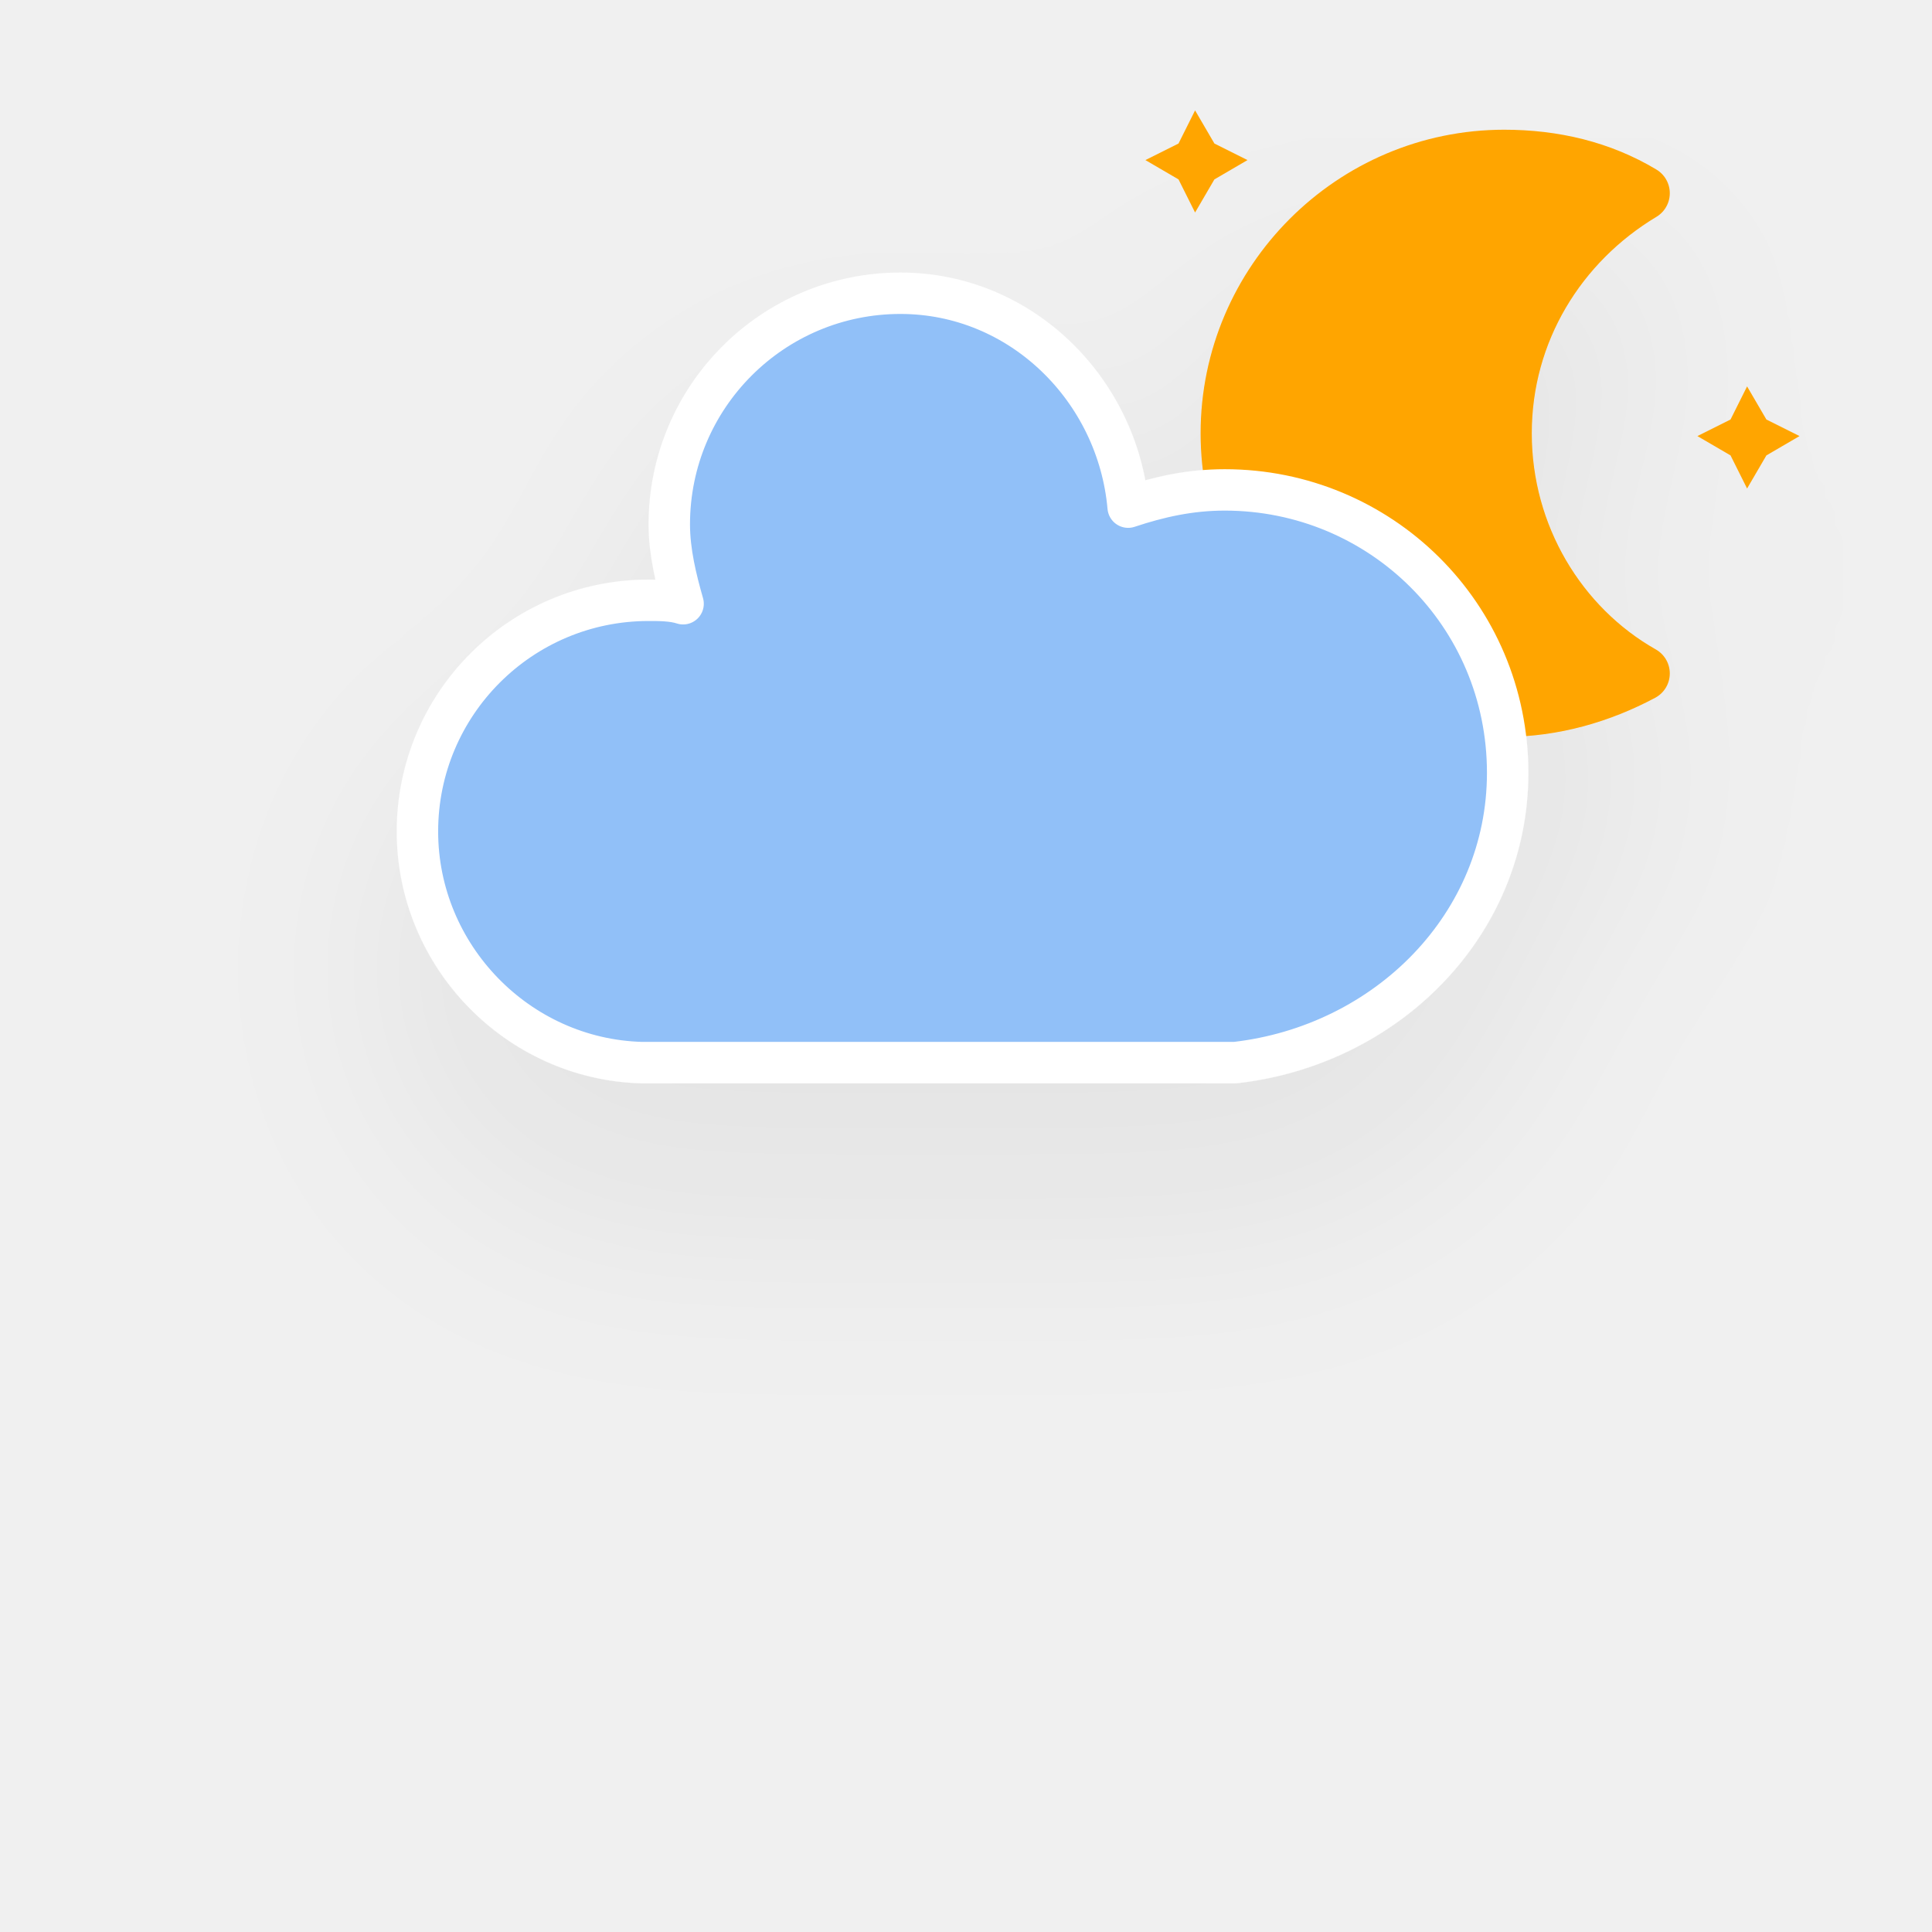
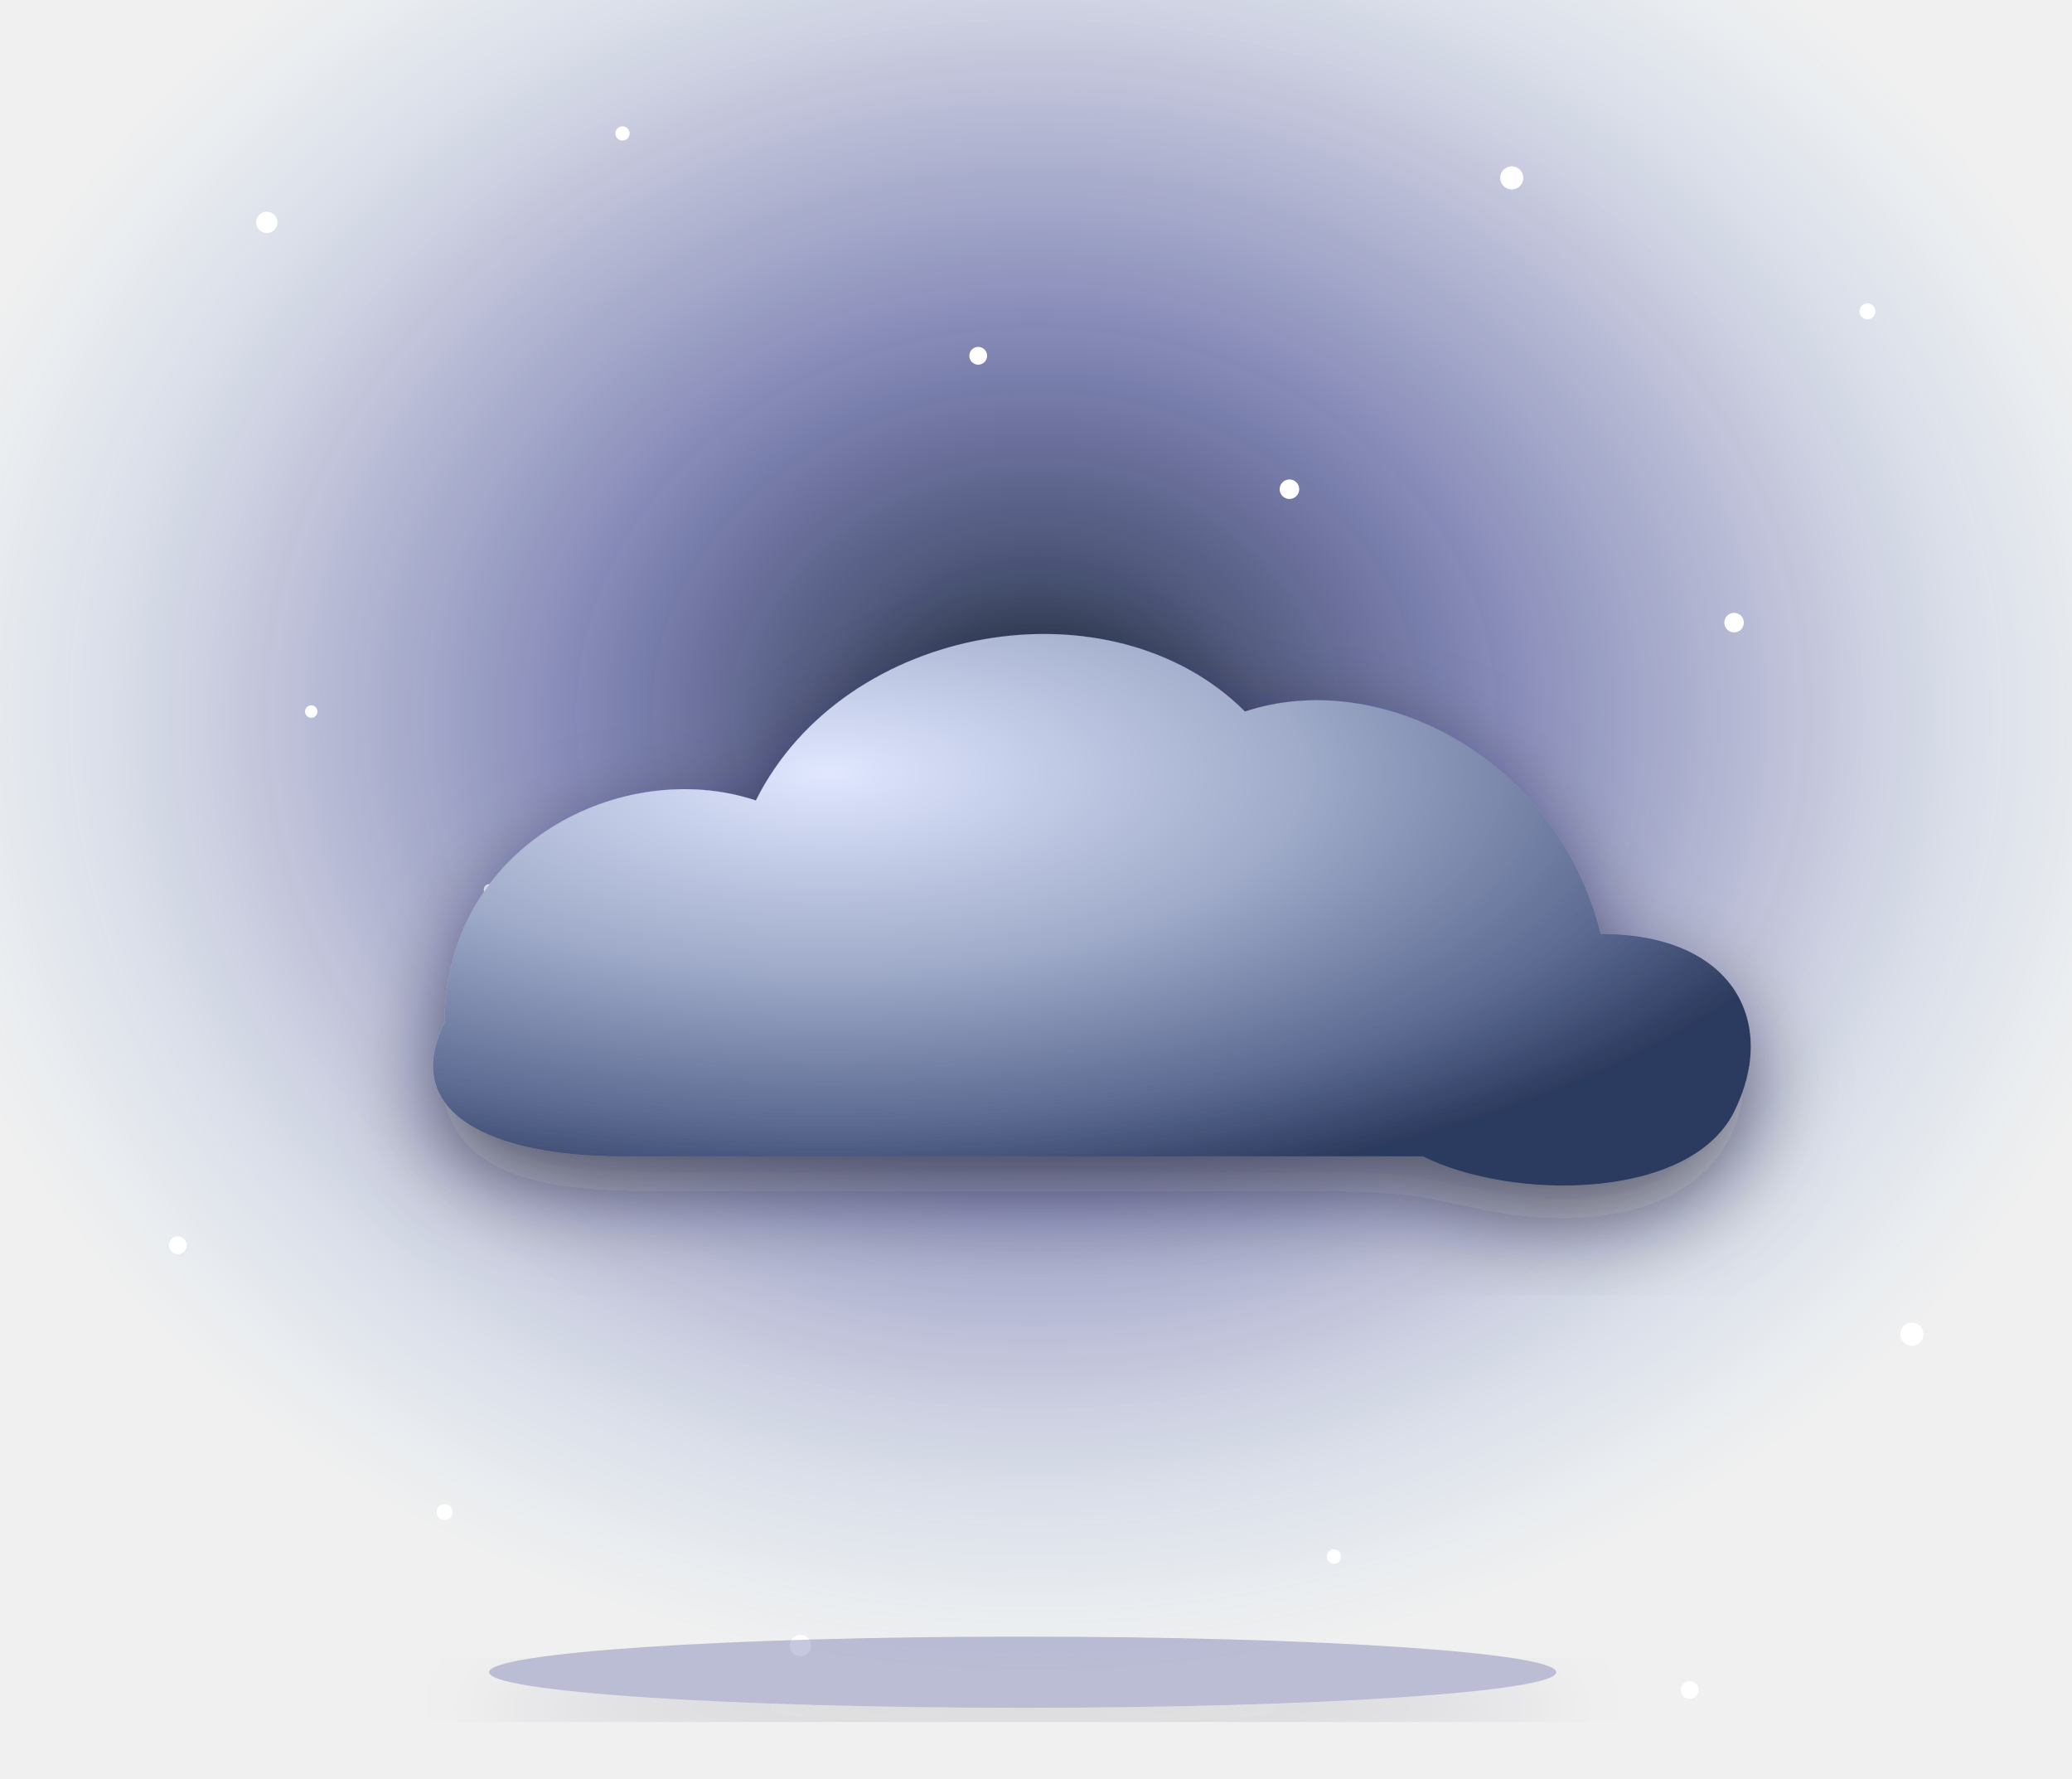
- <svg xmlns="http://www.w3.org/2000/svg" width="56" height="56" version="1.1">
+ <svg xmlns="http://www.w3.org/2000/svg" width="233" height="200" viewBox="0 0 233 200">
  <defs>
-     <filter id="blur" x="-.195" y="-.261" width="1.374" height="1.688">
-       <feGaussianBlur in="SourceAlpha" stdDeviation="3" />
-       <feOffset dx="0" dy="4" result="offsetblur" />
-       <feComponentTransfer>
-         <feFuncA slope="0.05" type="linear" />
-       </feComponentTransfer>
-       <feMerge>
-         <feMergeNode />
-         <feMergeNode in="SourceGraphic" />
-       </feMerge>
+     <radialGradient id="bgNight" cx="50%" cy="40%" r="55%">
+       <stop offset="0%" stop-color="#0D1B2A" stop-opacity="0.9" />
+       <stop offset="40%" stop-color="#1A237E" stop-opacity="0.5" />
+       <stop offset="70%" stop-color="#283593" stop-opacity="0.2" />
+       <stop offset="100%" stop-color="#64B5F6" stop-opacity="0" />
+     </radialGradient>
+     <radialGradient id="cloudNight" cx="30%" cy="25%" r="80%">
+       <stop offset="0%" stop-color="#E0E7FF" />
+       <stop offset="45%" stop-color="#9FABC9" />
+       <stop offset="80%" stop-color="#5C6A92" />
+       <stop offset="100%" stop-color="#2C3A5E" />
+     </radialGradient>
+     <filter id="cloudShadowNight" x="-20%" y="-20%" width="140%" height="140%">
+       <feDropShadow dx="0" dy="4" stdDeviation="5" flood-color="#0A1128" flood-opacity="0.6" />
    </filter>
-     <style type="text/css">
-       
-       /*
- ** CLOUDS
- */
-       @keyframes am-weather-cloud-2 {
-         0% {
-           -webkit-transform: translate(0px, 0px);
-           -moz-transform: translate(0px, 0px);
-           -ms-transform: translate(0px, 0px);
-           transform: translate(0px, 0px);
-         }
+   </defs>
+   <style>
+     .bgLayerNight {
+       animation: bgPulseNight 8s ease-in-out infinite;
+     }
+     .cloudMoveNight {
+       animation: cloudFloatNight 5s ease-in-out infinite;
+     }
+     .twinkleStar {
+       animation: twinkle 3s ease-in-out infinite;
+     }
+     .twinkleStarSlow {
+       animation: twinkle 5s ease-in-out infinite;
+     }

-         50% {
-           -webkit-transform: translate(2px, 0px);
-           -moz-transform: translate(2px, 0px);
-           -ms-transform: translate(2px, 0px);
-           transform: translate(2px, 0px);
-         }
- 
-         100% {
-           -webkit-transform: translate(0px, 0px);
-           -moz-transform: translate(0px, 0px);
-           -ms-transform: translate(0px, 0px);
-           transform: translate(0px, 0px);
-         }
-       }
- 
-       .am-weather-cloud-2 {
-         -webkit-animation-name: am-weather-cloud-2;
-         -moz-animation-name: am-weather-cloud-2;
-         animation-name: am-weather-cloud-2;
-         -webkit-animation-duration: 3s;
-         -moz-animation-duration: 3s;
-         animation-duration: 3s;
-         -webkit-animation-timing-function: linear;
-         -moz-animation-timing-function: linear;
-         animation-timing-function: linear;
-         -webkit-animation-iteration-count: infinite;
-         -moz-animation-iteration-count: infinite;
-         animation-iteration-count: infinite;
-       }
- 
-       /*
- ** MOON
- */
-       @keyframes am-weather-moon {
-         0% {
-           -webkit-transform: rotate(0deg);
-           -moz-transform: rotate(0deg);
-           -ms-transform: rotate(0deg);
-           transform: rotate(0deg);
-         }
- 
-         50% {
-           -webkit-transform: rotate(15deg);
-           -moz-transform: rotate(15deg);
-           -ms-transform: rotate(15deg);
-           transform: rotate(15deg);
-         }
- 
-         100% {
-           -webkit-transform: rotate(0deg);
-           -moz-transform: rotate(0deg);
-           -ms-transform: rotate(0deg);
-           transform: rotate(0deg);
-         }
-       }
- 
-       .am-weather-moon {
-         -webkit-animation-name: am-weather-moon;
-         -moz-animation-name: am-weather-moon;
-         -ms-animation-name: am-weather-moon;
-         animation-name: am-weather-moon;
-         -webkit-animation-duration: 6s;
-         -moz-animation-duration: 6s;
-         -ms-animation-duration: 6s;
-         animation-duration: 6s;
-         -webkit-animation-timing-function: linear;
-         -moz-animation-timing-function: linear;
-         -ms-animation-timing-function: linear;
-         animation-timing-function: linear;
-         -webkit-animation-iteration-count: infinite;
-         -moz-animation-iteration-count: infinite;
-         -ms-animation-iteration-count: infinite;
-         animation-iteration-count: infinite;
-         -webkit-transform-origin: 12.5px 15.15px 0;
-         /* TODO FF CENTER ISSUE */
-         -moz-transform-origin: 12.5px 15.15px 0;
-         /* TODO FF CENTER ISSUE */
-         -ms-transform-origin: 12.5px 15.15px 0;
-         /* TODO FF CENTER ISSUE */
-         transform-origin: 12.5px 15.15px 0;
-         /* TODO FF CENTER ISSUE */
-       }
- 
-       @keyframes am-weather-moon-star-1 {
-         0% {
-           opacity: 0;
-         }
- 
-         100% {
-           opacity: 1;
-         }
-       }
- 
-       .am-weather-moon-star-1 {
-         -webkit-animation-name: am-weather-moon-star-1;
-         -moz-animation-name: am-weather-moon-star-1;
-         -ms-animation-name: am-weather-moon-star-1;
-         animation-name: am-weather-moon-star-1;
-         -webkit-animation-delay: 3s;
-         -moz-animation-delay: 3s;
-         -ms-animation-delay: 3s;
-         animation-delay: 3s;
-         -webkit-animation-duration: 5s;
-         -moz-animation-duration: 5s;
-         -ms-animation-duration: 5s;
-         animation-duration: 5s;
-         -webkit-animation-timing-function: linear;
-         -moz-animation-timing-function: linear;
-         -ms-animation-timing-function: linear;
-         animation-timing-function: linear;
-         -webkit-animation-iteration-count: 1;
-         -moz-animation-iteration-count: 1;
-         -ms-animation-iteration-count: 1;
-         animation-iteration-count: 1;
-       }
- 
-       @keyframes am-weather-moon-star-2 {
-         0% {
-           opacity: 0;
-         }
- 
-         100% {
-           opacity: 1;
-         }
-       }
- 
-       .am-weather-moon-star-2 {
-         -webkit-animation-name: am-weather-moon-star-2;
-         -moz-animation-name: am-weather-moon-star-2;
-         -ms-animation-name: am-weather-moon-star-2;
-         animation-name: am-weather-moon-star-2;
-         -webkit-animation-delay: 5s;
-         -moz-animation-delay: 5s;
-         -ms-animation-delay: 5s;
-         animation-delay: 5s;
-         -webkit-animation-duration: 4s;
-         -moz-animation-duration: 4s;
-         -ms-animation-duration: 4s;
-         animation-duration: 4s;
-         -webkit-animation-timing-function: linear;
-         -moz-animation-timing-function: linear;
-         -ms-animation-timing-function: linear;
-         animation-timing-function: linear;
-         -webkit-animation-iteration-count: 1;
-         -moz-animation-iteration-count: 1;
-         -ms-animation-iteration-count: 1;
-         animation-iteration-count: 1;
-       }
-       
-     </style>
-   </defs>
-   <g transform="translate(16,-2)" filter="url(#blur)">
-     <g transform="matrix(.8 0 0 .8 16 4)">
-       <g class="am-weather-moon-star-1" style="-moz-animation-delay:3s;-moz-animation-duration:5s;-moz-animation-iteration-count:1;-moz-animation-name:am-weather-moon-star-1;-moz-animation-timing-function:linear;-ms-animation-delay:3s;-ms-animation-duration:5s;-ms-animation-iteration-count:1;-ms-animation-name:am-weather-moon-star-1;-ms-animation-timing-function:linear;-webkit-animation-delay:3s;-webkit-animation-duration:5s;-webkit-animation-iteration-count:1;-webkit-animation-name:am-weather-moon-star-1;-webkit-animation-timing-function:linear">
-         <polygon points="4 4 3.3 5.2 2.7 4 1.5 3.3 2.7 2.7 3.3 1.5 4 2.7 5.2 3.3" fill="#ffa500" stroke-miterlimit="10" />
-       </g>
-       <g class="am-weather-moon-star-2" style="-moz-animation-delay:5s;-moz-animation-duration:4s;-moz-animation-iteration-count:1;-moz-animation-name:am-weather-moon-star-2;-moz-animation-timing-function:linear;-ms-animation-delay:5s;-ms-animation-duration:4s;-ms-animation-iteration-count:1;-ms-animation-name:am-weather-moon-star-2;-ms-animation-timing-function:linear;-webkit-animation-delay:5s;-webkit-animation-duration:4s;-webkit-animation-iteration-count:1;-webkit-animation-name:am-weather-moon-star-2;-webkit-animation-timing-function:linear">
-         <polygon transform="translate(20,10)" points="4 4 3.3 5.2 2.7 4 1.5 3.3 2.7 2.7 3.3 1.5 4 2.7 5.2 3.3" fill="#ffa500" stroke-miterlimit="10" />
-       </g>
-       <g class="am-weather-moon" style="-moz-animation-duration:6s;-moz-animation-iteration-count:infinite;-moz-animation-name:am-weather-moon;-moz-animation-timing-function:linear;-moz-transform-origin:12.5px 15.15px 0;-ms-animation-duration:6s;-ms-animation-iteration-count:infinite;-ms-animation-name:am-weather-moon;-ms-animation-timing-function:linear;-ms-transform-origin:12.5px 15.15px 0;-webkit-animation-duration:6s;-webkit-animation-iteration-count:infinite;-webkit-animation-name:am-weather-moon;-webkit-animation-timing-function:linear;-webkit-transform-origin:12.5px 15.15px 0">
-         <path d="m14.5 13.2c0-3.7 2-6.9 5-8.7-1.5-0.9-3.2-1.3-5-1.3-5.5 0-10 4.5-10 10s4.5 10 10 10c1.8 0 3.5-0.5 5-1.3-3-1.7-5-5-5-8.7z" fill="#ffa500" stroke="#ffa500" stroke-linejoin="round" stroke-width="2" />
-       </g>
-     </g>
-     <g class="am-weather-cloud-2" style="-moz-animation-duration:3s;-moz-animation-iteration-count:infinite;-moz-animation-name:am-weather-cloud-2;-moz-animation-timing-function:linear;-webkit-animation-duration:3s;-webkit-animation-iteration-count:infinite;-webkit-animation-name:am-weather-cloud-2;-webkit-animation-timing-function:linear">
-       <path transform="translate(-20,-11)" d="m47.7 35.4c0-4.6-3.7-8.2-8.2-8.2-1 0-1.9 0.2-2.8 0.5-0.3-3.4-3.1-6.2-6.6-6.2-3.7 0-6.7 3-6.7 6.7 0 0.8 0.2 1.6 0.4 2.3-0.3-0.1-0.7-0.1-1-0.1-3.7 0-6.7 3-6.7 6.7 0 3.6 2.9 6.6 6.5 6.7h17.2c4.4-0.5 7.9-4 7.9-8.4z" fill="#91c0f8" stroke="#fff" stroke-linejoin="round" stroke-width="1.2" />
-     </g>
+     @keyframes bgPulseNight {
+       0%,100% { opacity: 0.85; }
+       50% { opacity: 1; }
+     }
+     @keyframes cloudFloatNight {
+       0%,100% { transform: translateX(0) translateY(0); }
+       50% { transform: translateX(-3px) translateY(-2px); }
+     }
+     @keyframes twinkle {
+       0%,100% { opacity: 0.2; transform: scale(0.8); }
+       50% { opacity: 1; transform: scale(1.2); }
+     }
+   </style>
+   <rect width="233" height="200" fill="url(#bgNight)" class="bgLayerNight" />
+   <g fill="#FFFFFF">
+     <circle cx="30" cy="25" r="1.2" class="twinkleStar" style="animation-delay: 0s" />
+     <circle cx="70" cy="15" r="0.8" class="twinkleStarSlow" style="animation-delay: 0.5s" />
+     <circle cx="110" cy="40" r="1" class="twinkleStar" style="animation-delay: 1.2s" />
+     <circle cx="170" cy="20" r="1.3" class="twinkleStar" style="animation-delay: 2s" />
+     <circle cx="210" cy="35" r="0.9" class="twinkleStarSlow" style="animation-delay: 0.8s" />
+     <circle cx="195" cy="70" r="1.1" class="twinkleStar" style="animation-delay: 1.5s" />
+     <circle cx="35" cy="80" r="0.7" class="twinkleStar" style="animation-delay: 2.5s" />
+     <circle cx="20" cy="140" r="1" class="twinkleStarSlow" style="animation-delay: 0.3s" />
+     <circle cx="50" cy="170" r="0.9" class="twinkleStar" style="animation-delay: 1.8s" />
+     <circle cx="90" cy="185" r="1.2" class="twinkleStar" style="animation-delay: 2.2s" />
+     <circle cx="150" cy="175" r="0.8" class="twinkleStarSlow" style="animation-delay: 0.6s" />
+     <circle cx="190" cy="190" r="1" class="twinkleStar" style="animation-delay: 1.1s" />
+     <circle cx="215" cy="150" r="1.3" class="twinkleStar" style="animation-delay: 2.8s" />
+     <circle cx="180" cy="110" r="0.9" class="twinkleStarSlow" style="animation-delay: 1.4s" />
+     <circle cx="55" cy="100" r="0.6" class="twinkleStar" style="animation-delay: 3s" />
+     <circle cx="145" cy="55" r="1.1" class="twinkleStar" style="animation-delay: 0.9s" />
  </g>
+   <path class="cloudMoveNight" filter="url(#cloudShadowNight)" d="M 50,115             C 50,95 70,85 85,90             C 95,70 125,65 140,80             C 155,75 175,85 180,105             C 195,105 200,115 195,125             C 190,135 170,135 160,130             L 70,130             C 55,130 45,125 50,115 Z" fill="url(#cloudNight)" />
+   <ellipse cx="115" cy="188" rx="60" ry="4" fill="#1A237E" opacity="0.25" filter="url(#cloudShadowNight)" />
</svg>
